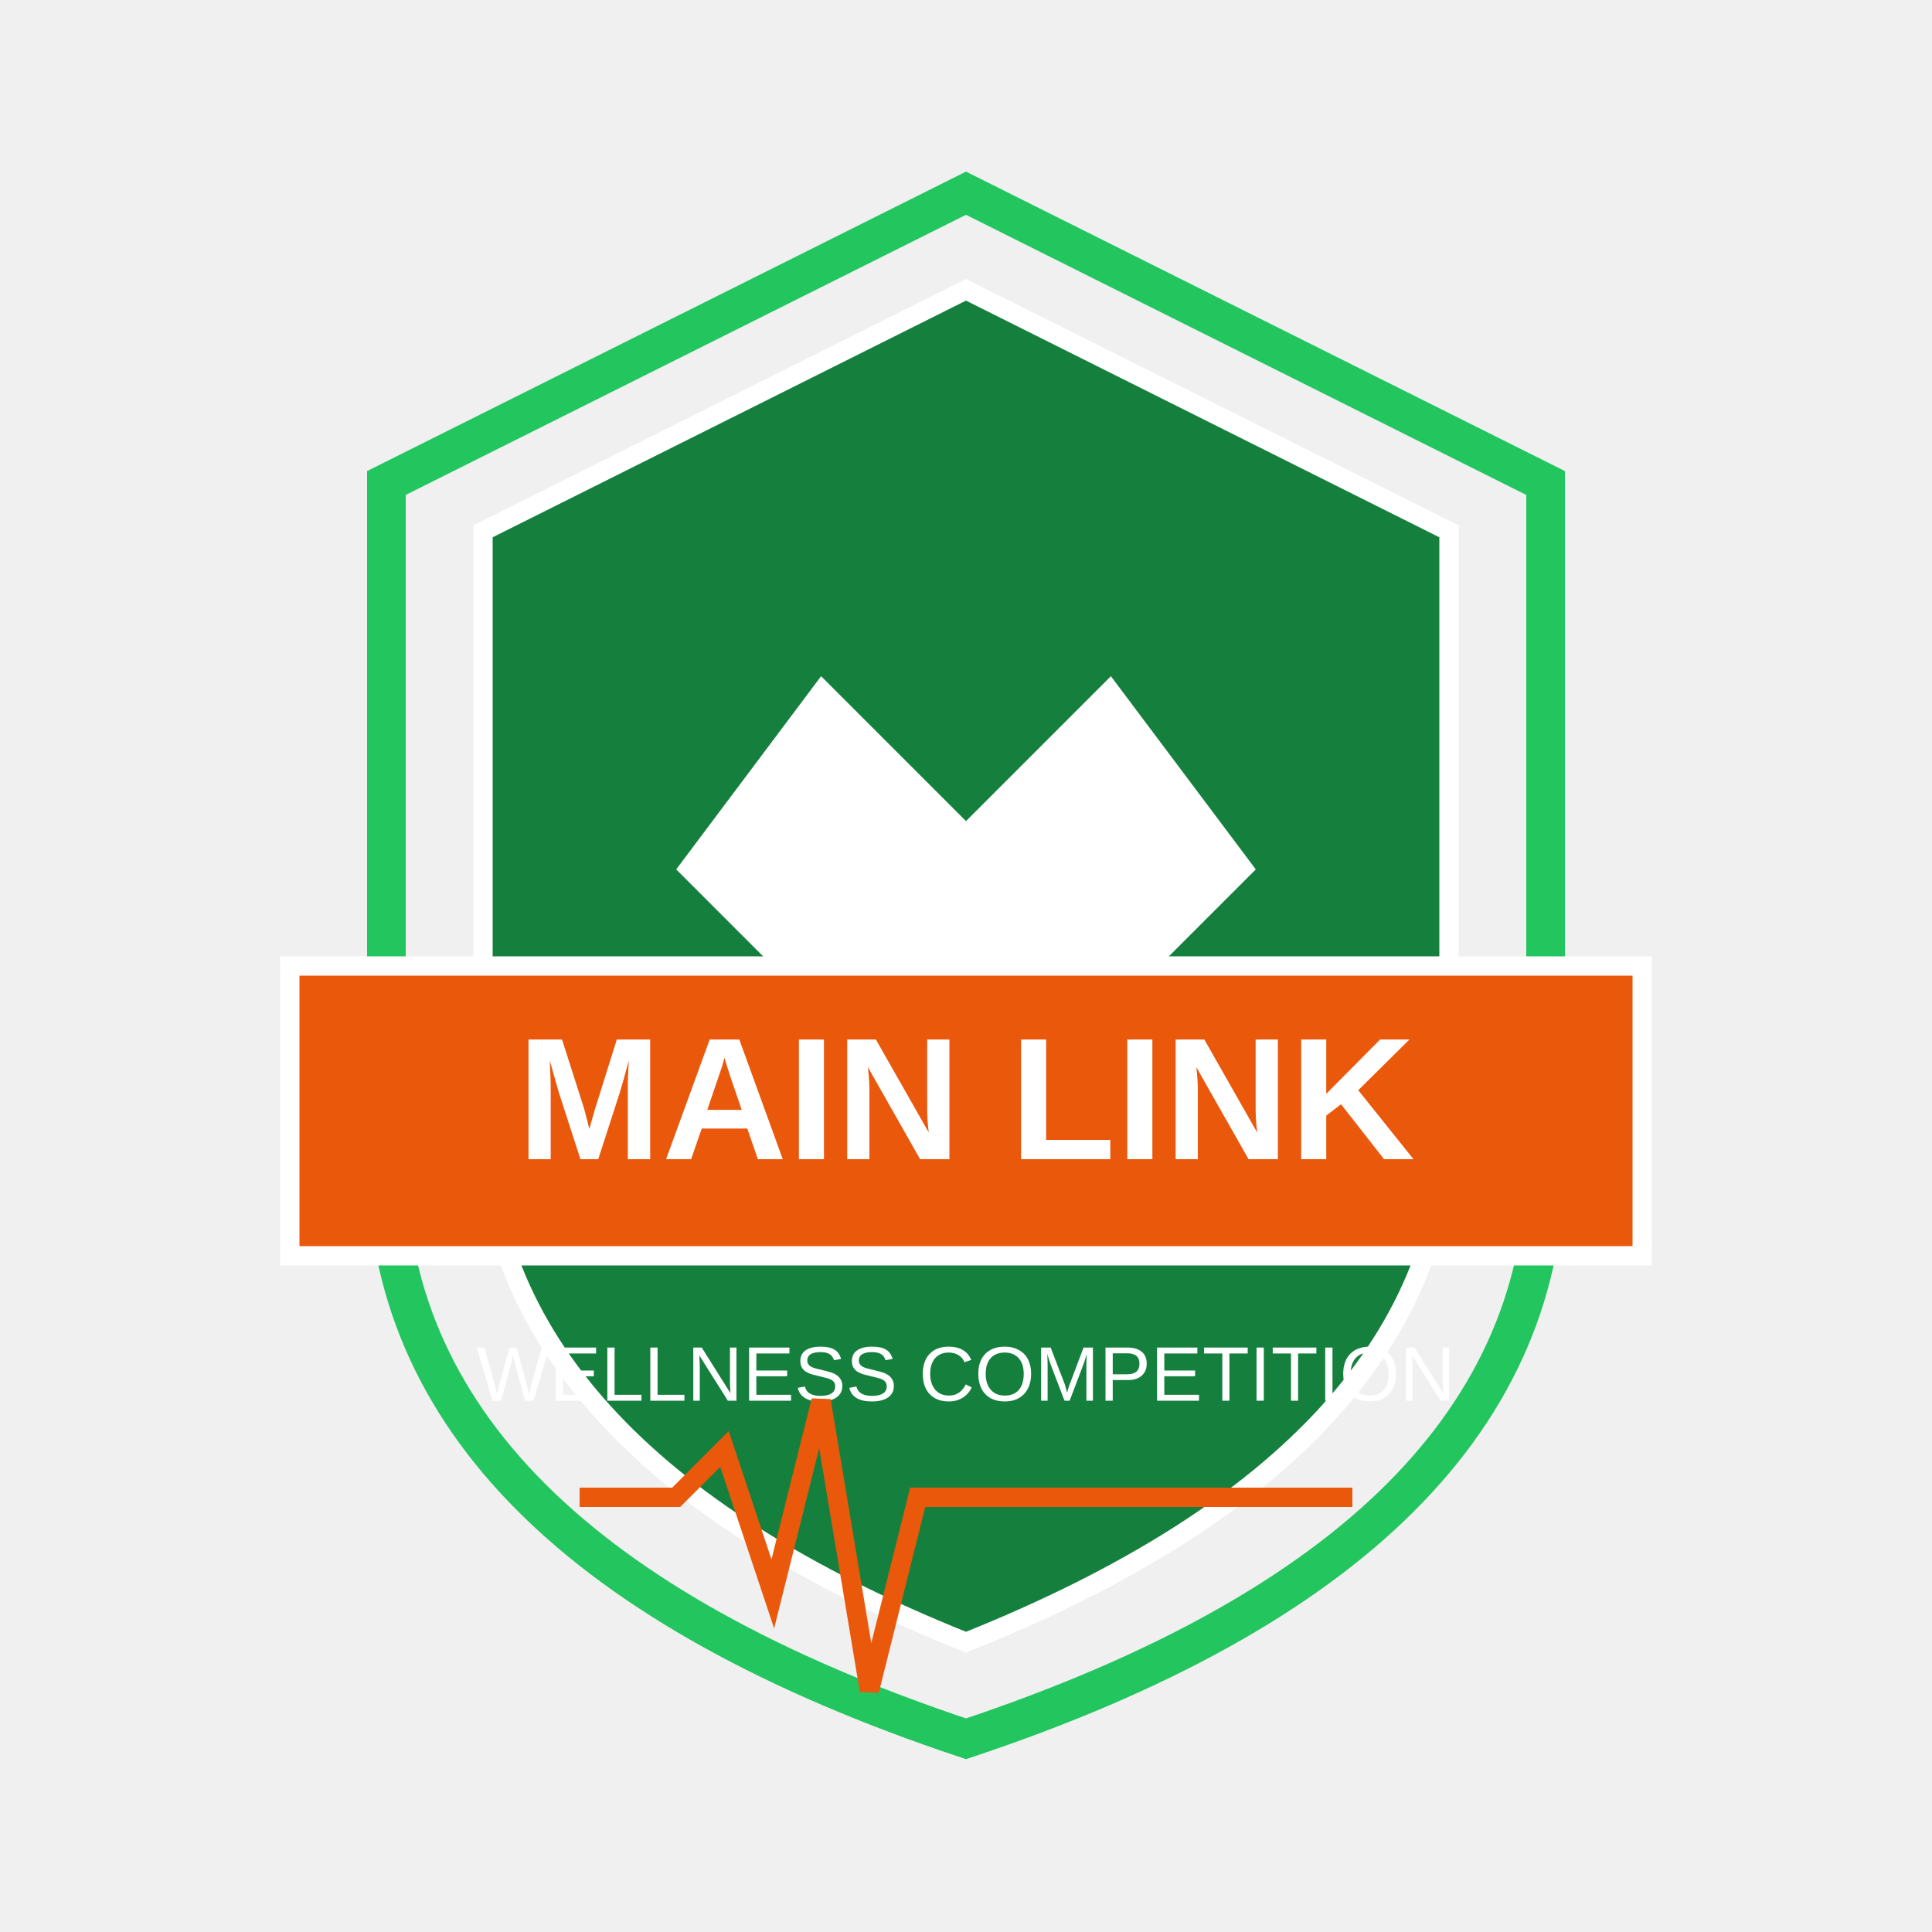
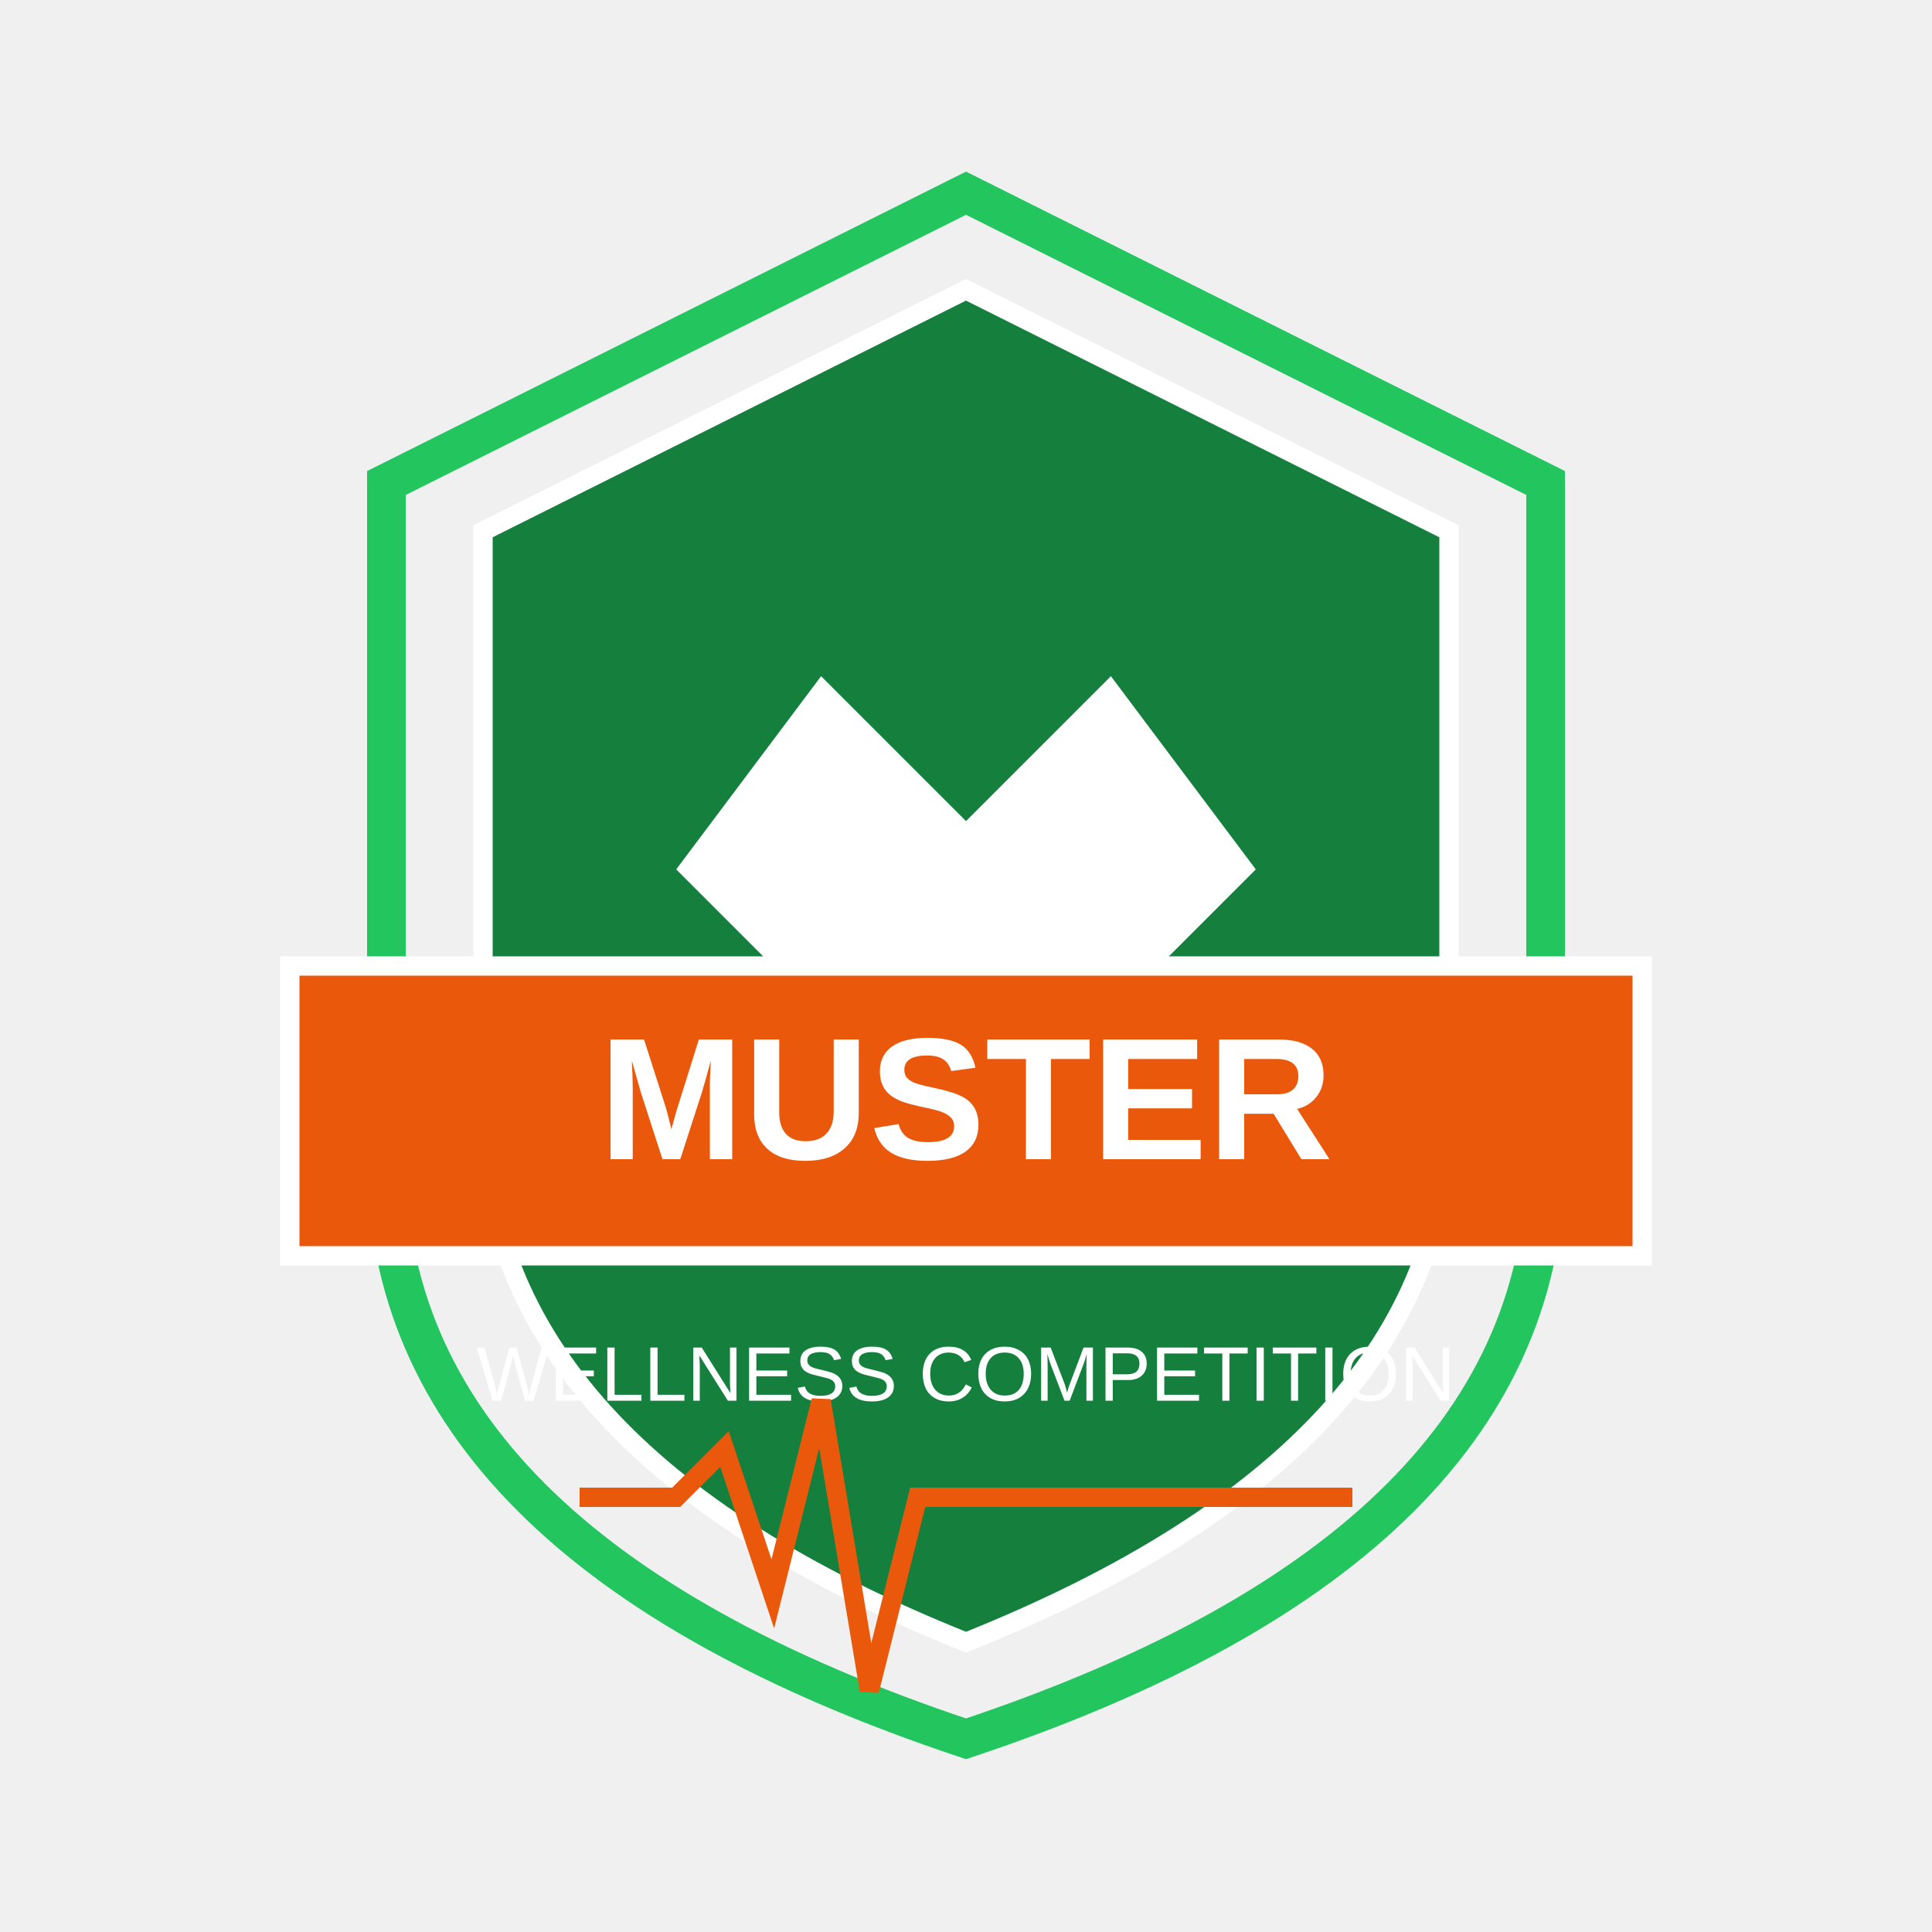
<svg xmlns="http://www.w3.org/2000/svg" width="200" height="200" viewBox="0 0 200 200">
  <path d="M100 20 L160 50 L160 120 Q160 160 100 180 Q40 160 40 120 L40 50 Z" fill="none" stroke="#22c55e" stroke-width="4" />
  <path d="M100 30 L150 55 L150 115 Q150 150 100 170 Q50 150 50 115 L50 55 Z" fill="#15803d" stroke="#ffffff" stroke-width="2" />
  <polygon points="70,90 85,70 100,85 115,70 130,90 100,120" fill="#ffffff" />
  <rect x="30" y="100" width="140" height="30" fill="#ea580c" stroke="#ffffff" stroke-width="2" />
-   <text x="100" y="120" font-family="Arial, sans-serif" font-size="18" font-weight="bold" text-anchor="middle" fill="#ffffff">MAIN LINK</text>
+   <text x="100" y="120" font-family="Arial, sans-serif" font-size="18" font-weight="bold" text-anchor="middle" fill="#ffffff">MUSTER</text>
  <text x="100" y="145" font-family="Arial, sans-serif" font-size="8" text-anchor="middle" fill="#ffffff">WELLNESS COMPETITION</text>
  <path d="M60 155 L70 155 L75 150 L80 165 L85 145 L90 175 L95 155 L140 155" stroke="#ea580c" stroke-width="2" fill="none" />
</svg>
